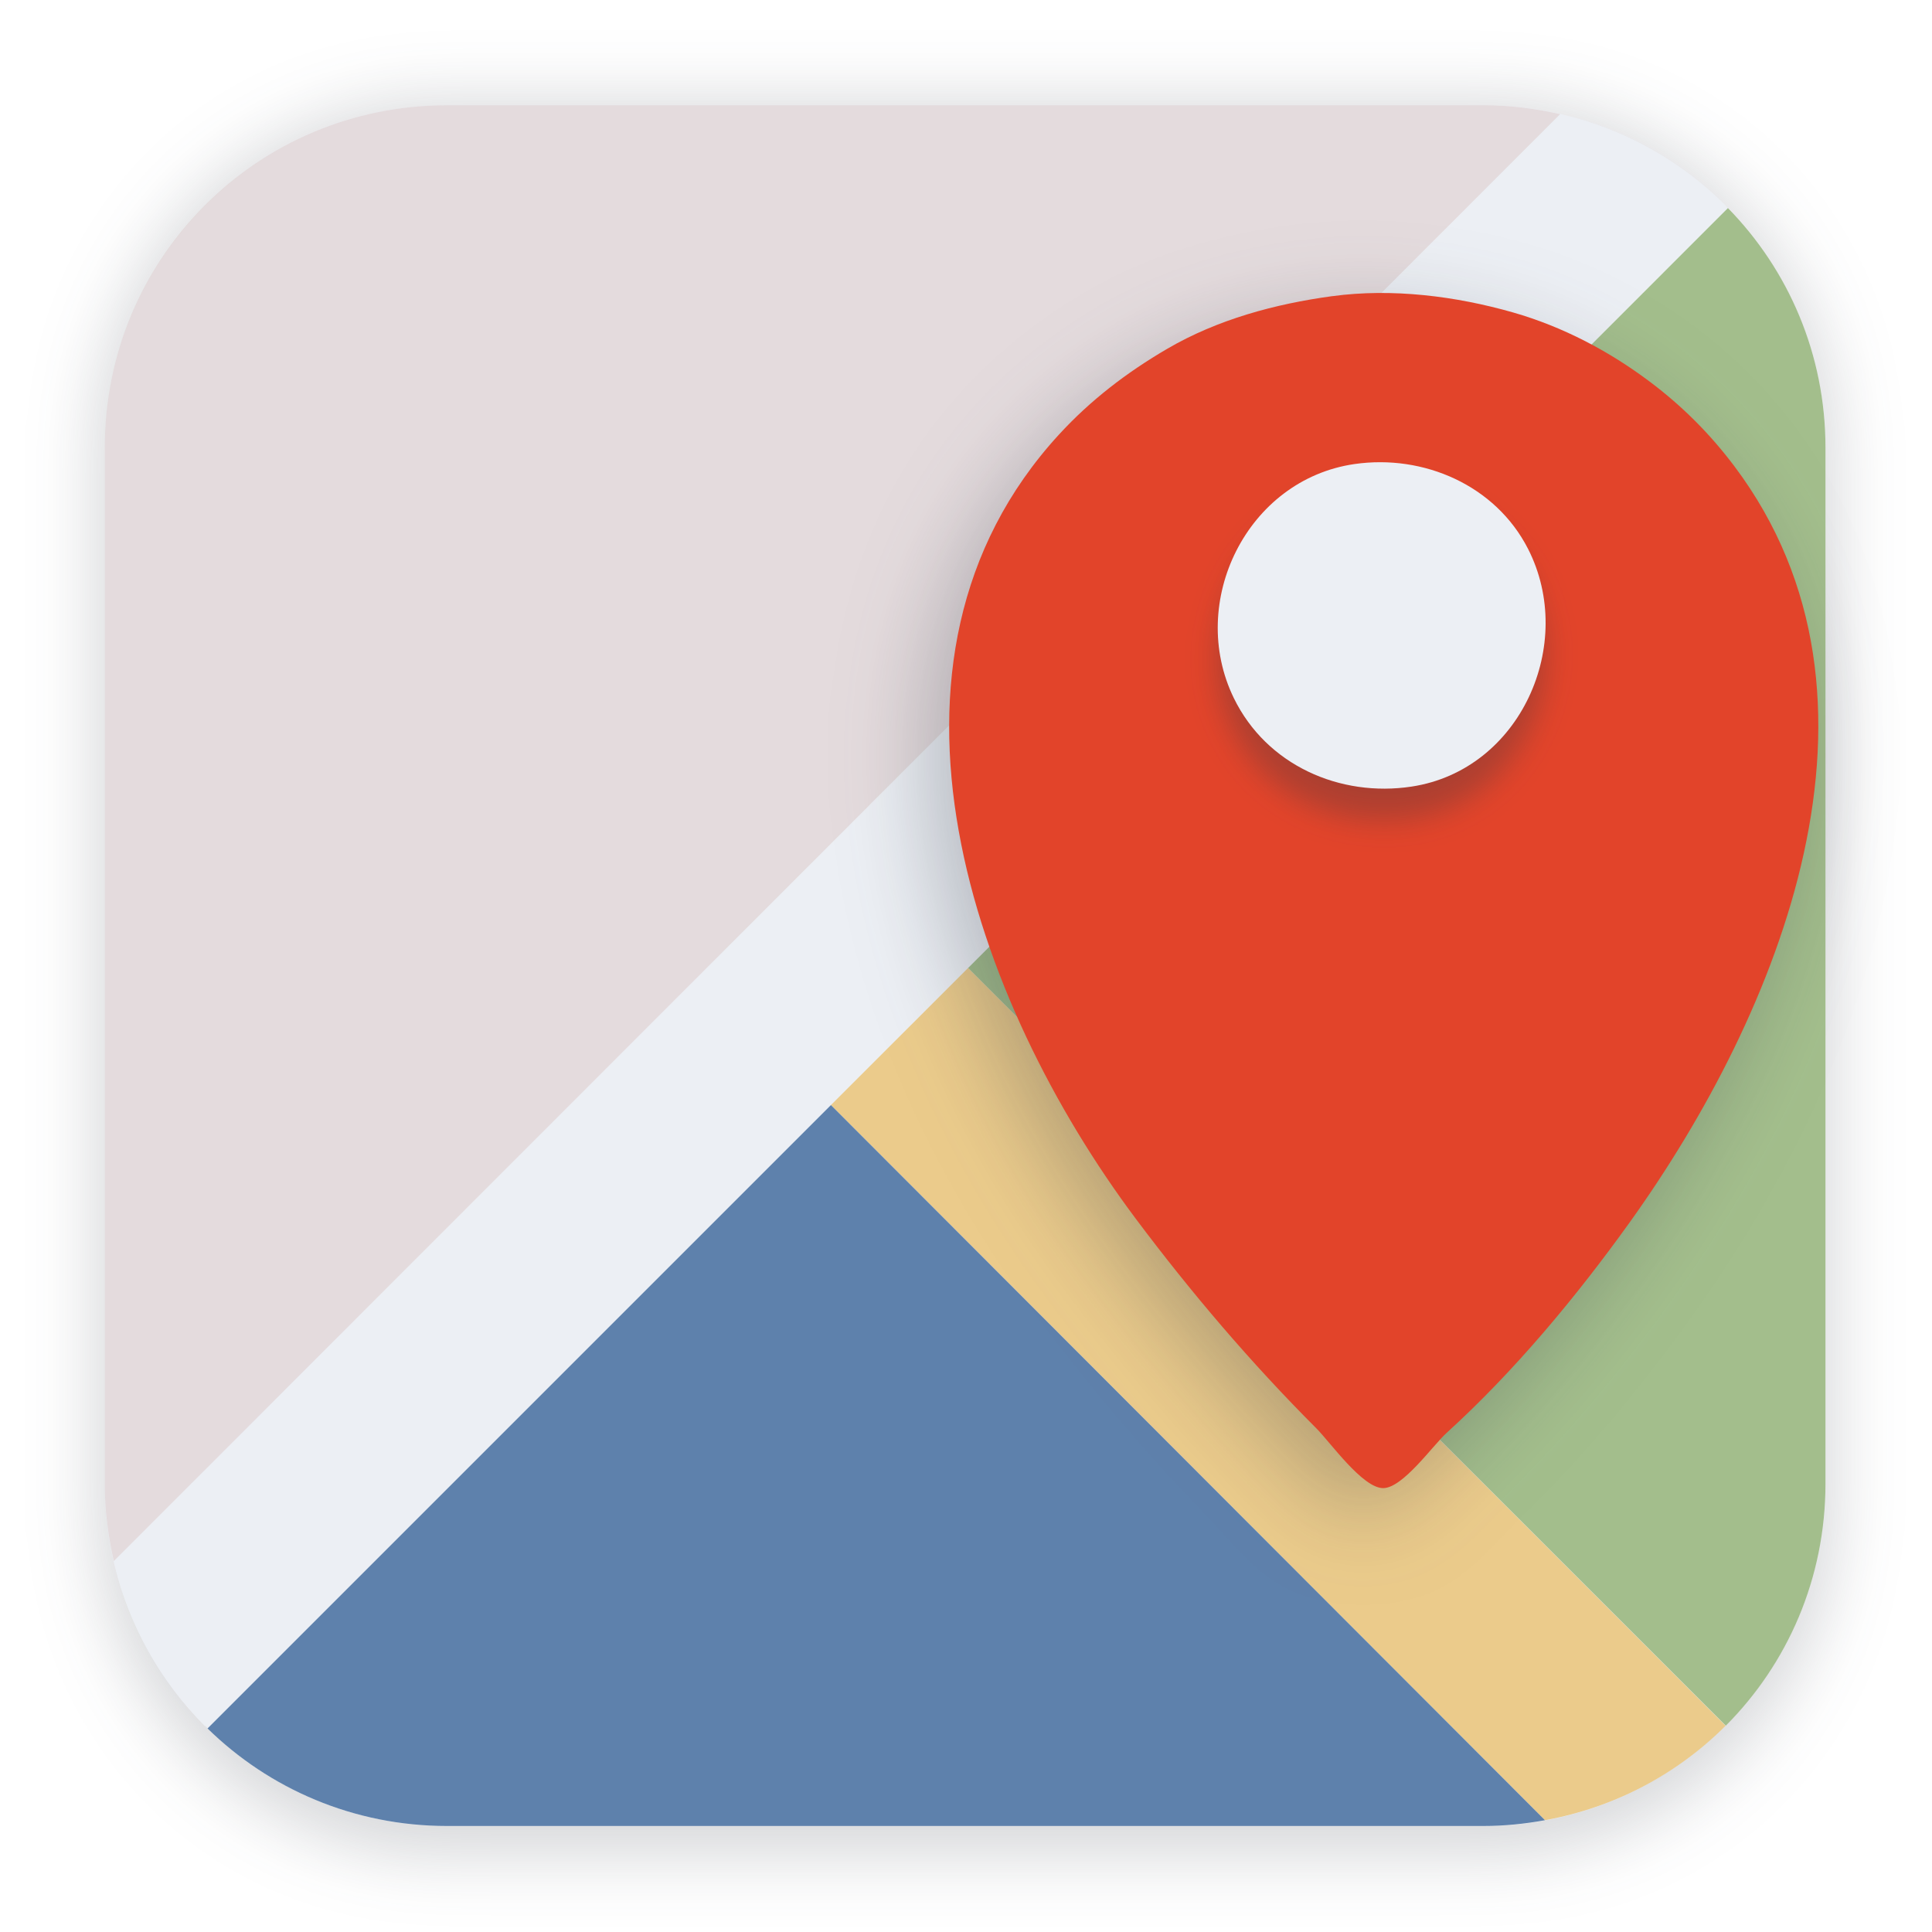
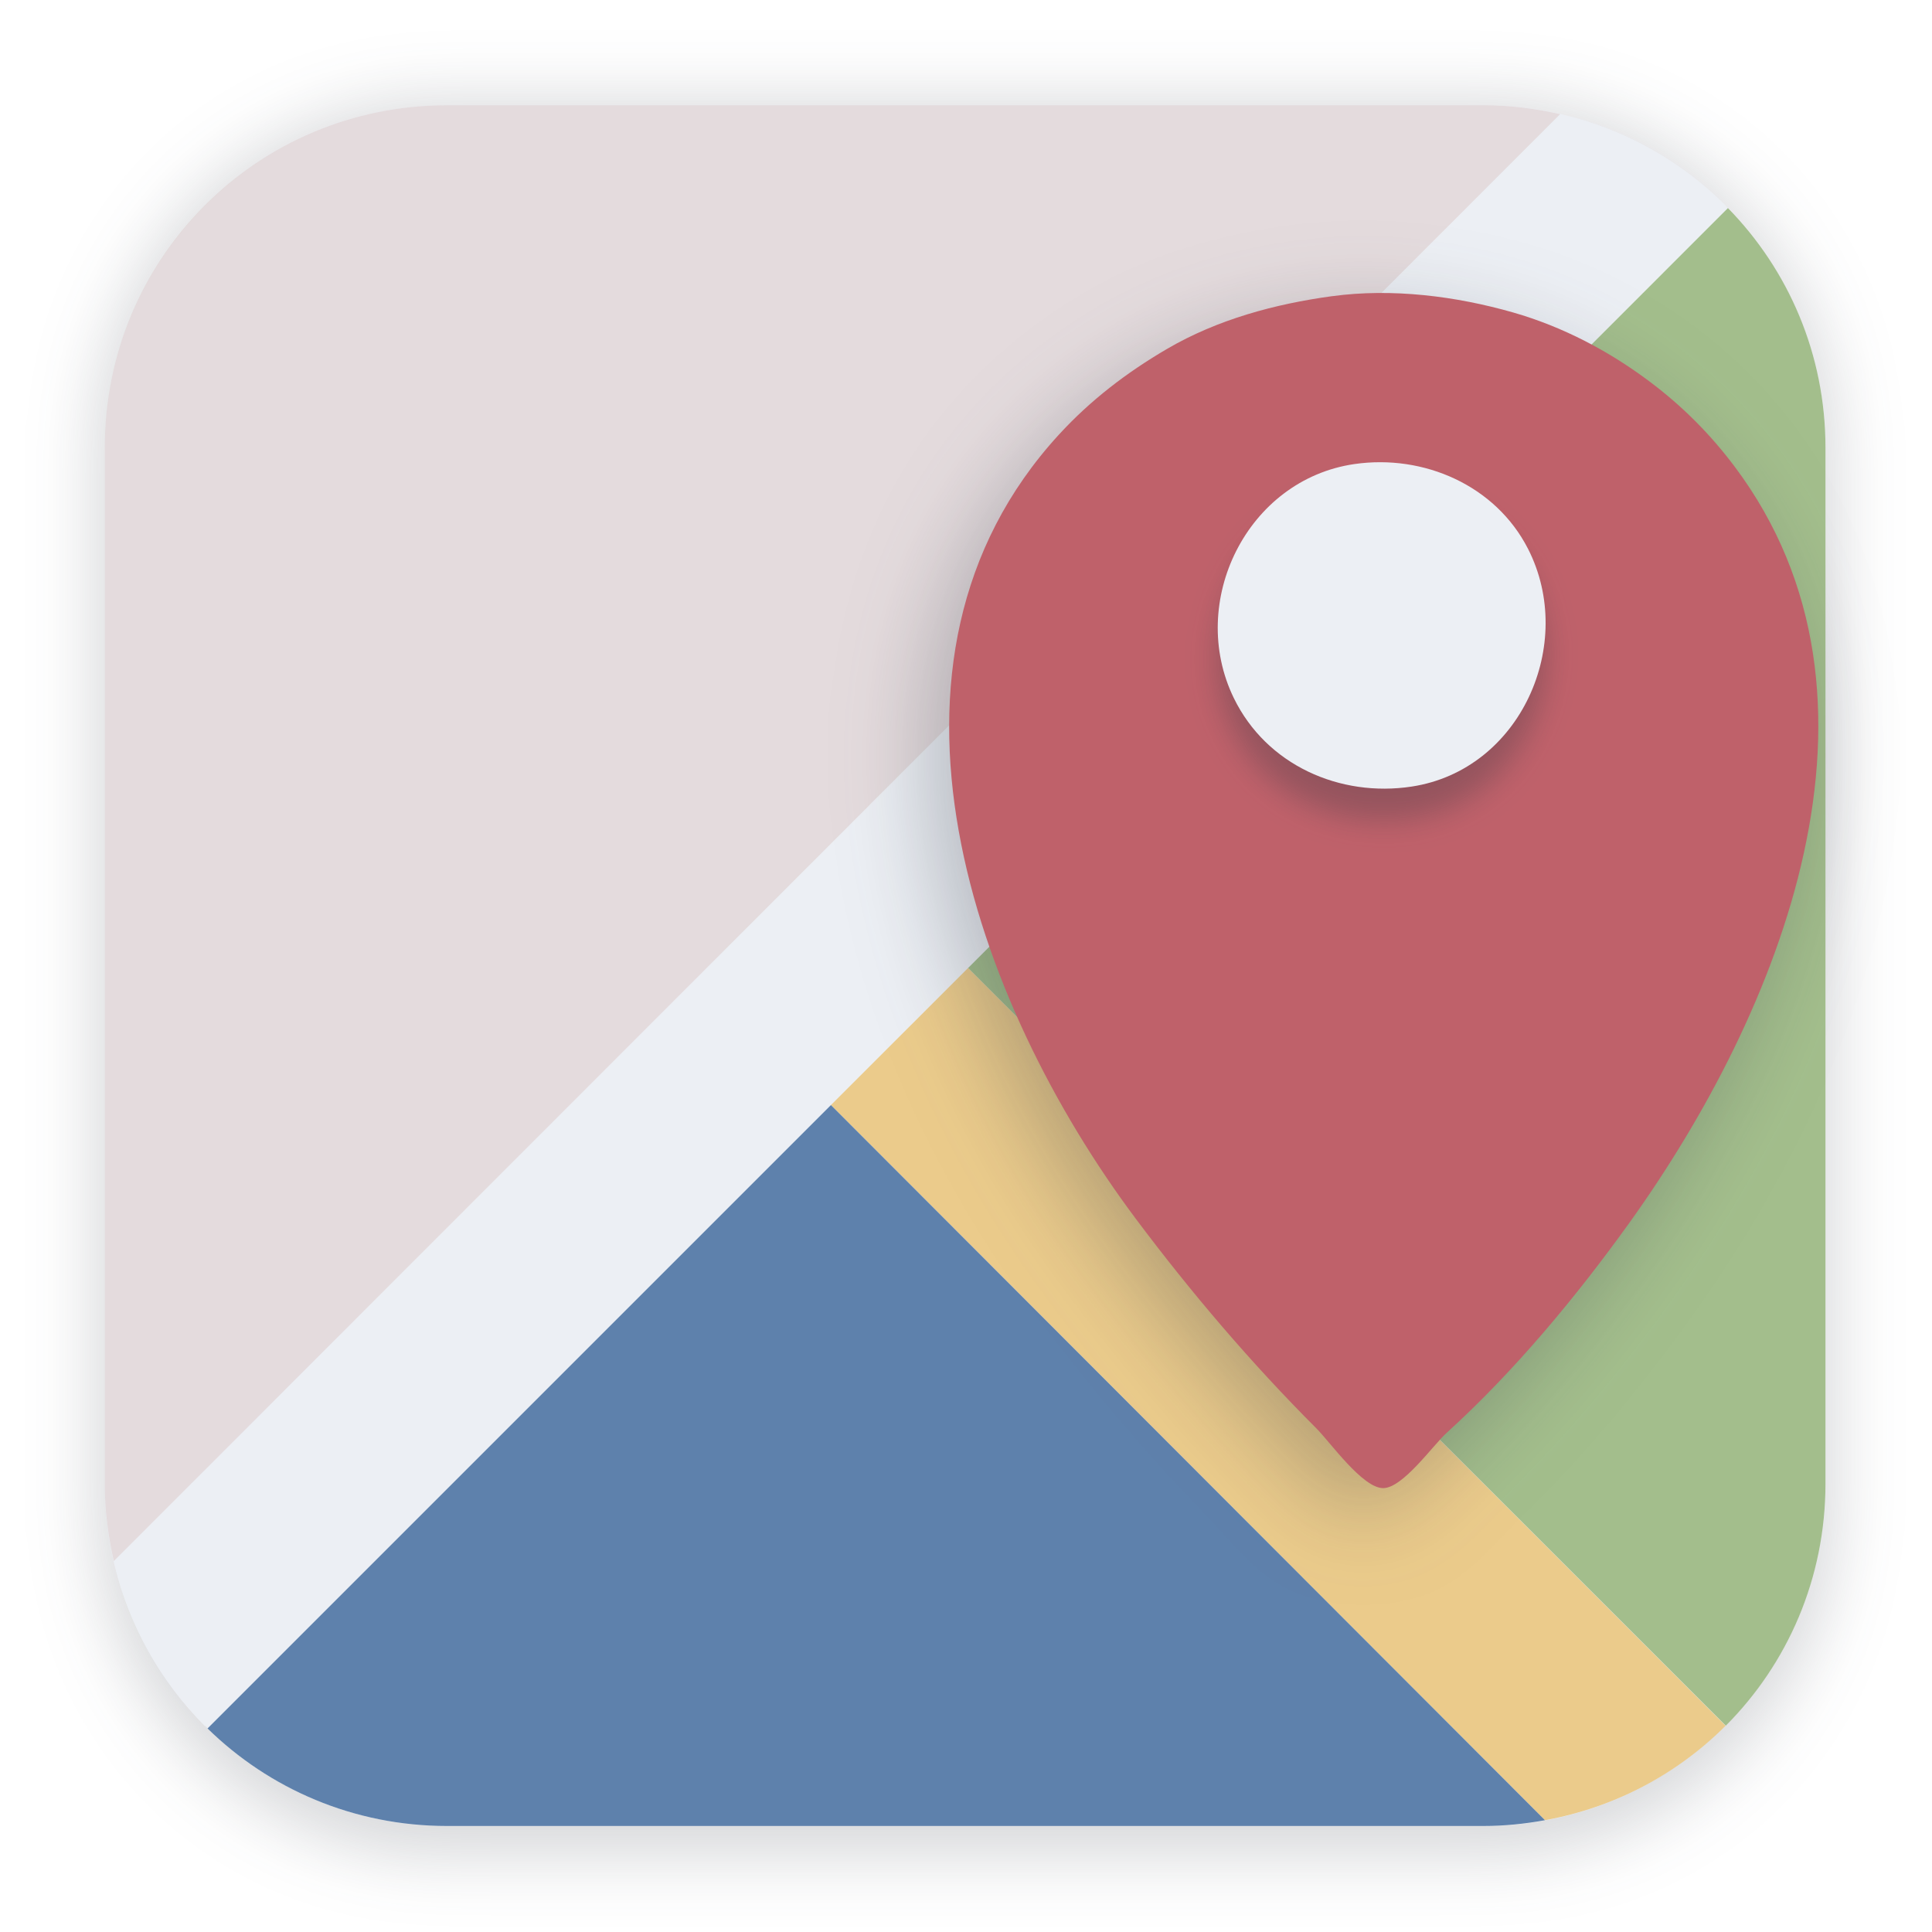
<svg xmlns="http://www.w3.org/2000/svg" width="64" height="64" version="1.1" viewBox="0 0 64 64">
  <defs>
    <filter id="filter1178" x="-.048" y="-.048" width="1.096" height="1.096" color-interpolation-filters="sRGB">
      <feGaussianBlur stdDeviation="0.307" />
    </filter>
    <filter id="filter3873" x="-.108" y="-.108" width="1.216" height="1.216" color-interpolation-filters="sRGB">
      <feGaussianBlur stdDeviation="0.488" />
    </filter>
    <filter id="filter3915" x="-.128" y="-.093" width="1.256" height="1.187" color-interpolation-filters="sRGB">
      <feGaussianBlur stdDeviation="1.539" />
    </filter>
  </defs>
  <filter id="i" x="-.07" y="-.054" width="1.14" height="1.109" color-interpolation-filters="sRGB">
    <feGaussianBlur stdDeviation="1.976" />
  </filter>
  <g stroke-linecap="round" stroke-linejoin="round">
    <rect transform="matrix(3.747 0 0 3.7796 .24696 -.011404)" x=".794" y=".905" width="15.346" height="15.346" rx="3.053" ry="3.053" fill="#2e3440" filter="url(#filter1178)" opacity=".2" stroke-width="1.249" style="mix-blend-mode:normal" />
    <rect x="3.471" y="3.489" width="57" height="57" rx="11.339" ry="11.339" fill="#eceff4" stroke-width="4.639" />
    <rect x=".017" y=".011" width="63.966" height="63.977" fill="none" opacity=".15" stroke-width="3.976" />
  </g>
  <path d="m32.07 32.064-4.545 4.543 23.654 23.689c2.319-0.42 4.391-1.533 5.984-3.129l-25.094-25.104z" fill="#ebcb8b" />
  <path d="m51.68 3.783-47.91 47.93c0.484 2.107 1.542 3.99 3.016 5.463l50.387-50.357c-1.479-1.484-3.372-2.551-5.492-3.035z" fill="#eceff4" />
  <path d="m27.525 36.607-20.65 20.65c2.042 1.999 4.839 3.231 7.936 3.231h34.322c0.7 0 1.382-0.071 2.047-0.191l-23.654-23.689z" fill="#5e81ac" />
  <path d="m57.24 6.893-25.17 25.172 25.1 25.1c2.043-2.049 3.301-4.879 3.301-8.014v-34.322c0-3.097-1.231-5.893-3.231-7.936z" fill="#a3be8c" />
  <path d="m14.811 3.488c-6.282 1e-7 -11.34 5.058-11.34 11.34v34.322c0 0.883 0.11 1.738 0.299 2.562l47.91-47.93c-0.819-0.187-1.669-0.295-2.547-0.295h-34.322z" fill="#dbc7c5" opacity=".5" />
  <path d="m43.479 10.728c-1.897 0.258-3.804 0.772-5.47 1.745-1.333 0.778-2.539 1.7-3.584 2.839-6.901 7.518-2.808 18.831 2.546 25.982 1.833 2.448 3.82 4.78 5.982 6.943 0.457 0.457 1.528 1.977 2.209 1.977 0.652 0 1.636-1.405 2.1-1.827 2.247-2.042 4.308-4.521 6.075-6.987 4.957-6.921 9.253-17.329 3.462-25.035-0.806-1.072-1.728-1.995-2.801-2.801-1.359-1.021-2.886-1.823-4.523-2.293-1.902-0.545-4.019-0.811-5.996-0.542" fill="#2e3440" filter="url(#filter3915)" opacity=".3" />
-   <path d="m44.135 9.81c-1.897 0.258-3.804 0.772-5.47 1.745-1.333 0.778-2.539 1.7-3.584 2.839-6.901 7.518-2.808 18.831 2.546 25.982 1.833 2.448 3.82 4.78 5.982 6.943 0.457 0.457 1.528 1.977 2.209 1.977 0.652 0 1.636-1.405 2.1-1.827 2.247-2.042 4.308-4.521 6.075-6.987 4.957-6.921 9.253-17.329 3.462-25.035-0.806-1.072-1.728-1.995-2.801-2.801-1.359-1.021-2.886-1.823-4.523-2.293-1.902-0.545-4.019-0.811-5.996-0.542" fill="#e2442a" />
+   <path d="m44.135 9.81c-1.897 0.258-3.804 0.772-5.47 1.745-1.333 0.778-2.539 1.7-3.584 2.839-6.901 7.518-2.808 18.831 2.546 25.982 1.833 2.448 3.82 4.78 5.982 6.943 0.457 0.457 1.528 1.977 2.209 1.977 0.652 0 1.636-1.405 2.1-1.827 2.247-2.042 4.308-4.521 6.075-6.987 4.957-6.921 9.253-17.329 3.462-25.035-0.806-1.072-1.728-1.995-2.801-2.801-1.359-1.021-2.886-1.823-4.523-2.293-1.902-0.545-4.019-0.811-5.996-0.542" fill="#bf616a" />
  <path d="m44.872 16.421c2.287-0.33 4.671 0.703 5.746 2.809 1.607 3.146-0.251 7.326-3.853 7.875-2.376 0.362-4.809-0.707-5.893-2.931-1.551-3.182 0.435-7.239 3.999-7.753z" fill="#2e3440" filter="url(#filter3873)" opacity=".3" />
  <path d="m44.872 15.372c2.287-0.33 4.671 0.703 5.746 2.809 1.607 3.146-0.251 7.326-3.853 7.875-2.376 0.362-4.809-0.707-5.893-2.931-1.551-3.182 0.435-7.239 3.999-7.753z" fill="#eceff4" />
</svg>
